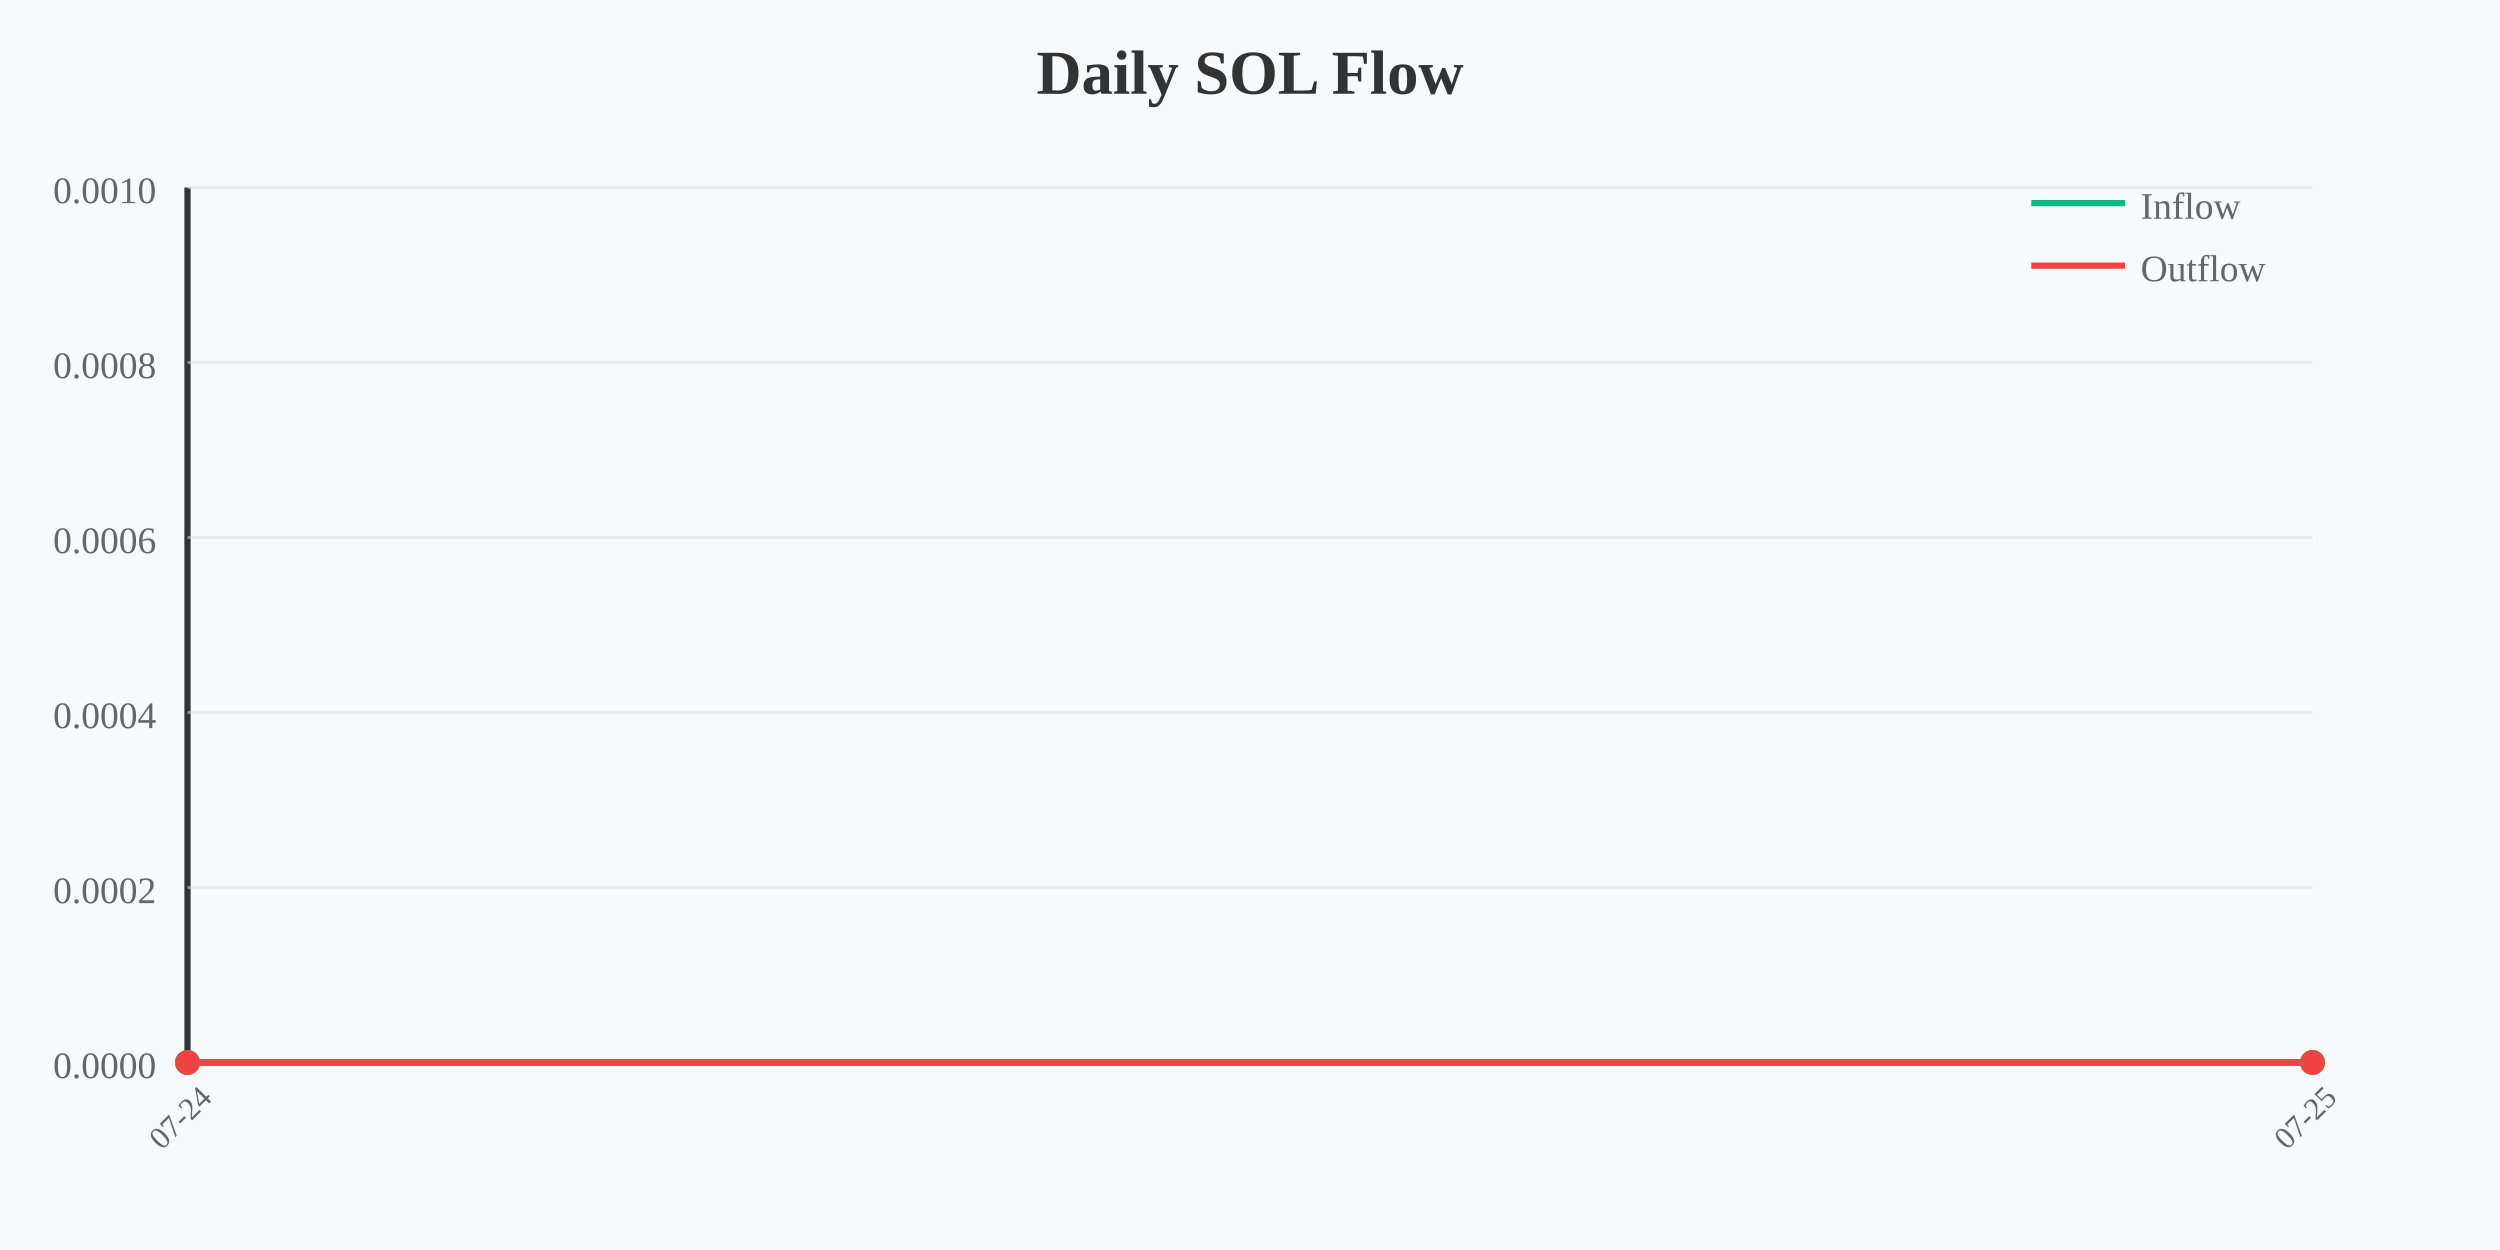
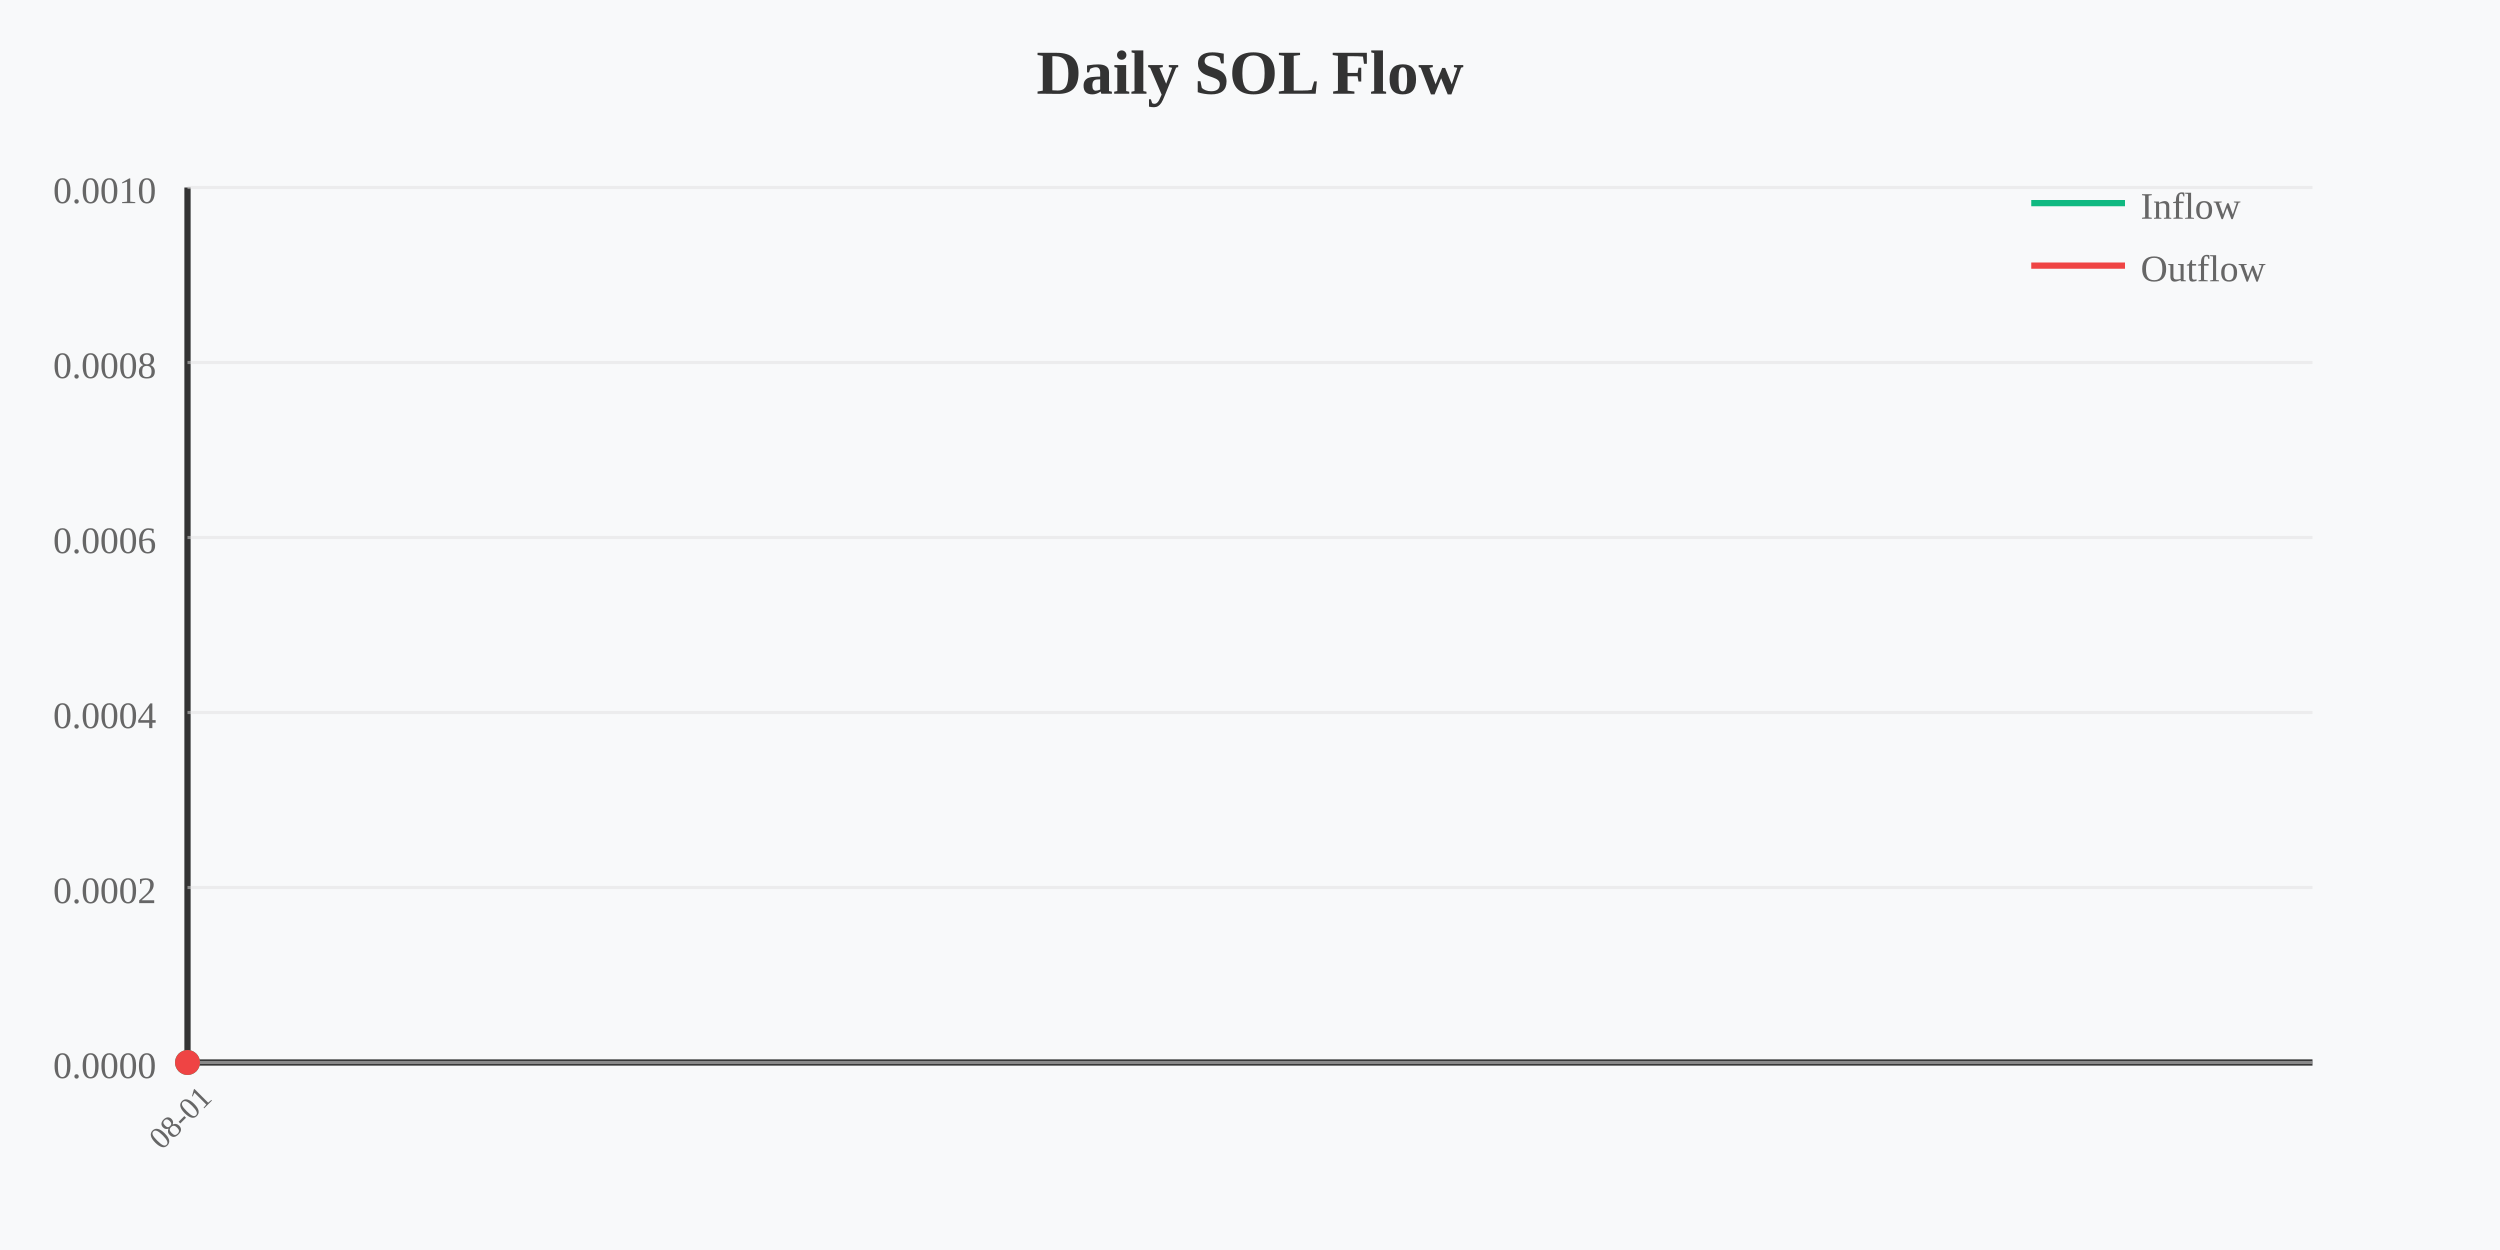
<svg xmlns="http://www.w3.org/2000/svg" width="800" height="400" viewBox="0 0 800 400">
  <rect width="800" height="400" fill="#f8f9fa" />
  <text x="400" y="30" text-anchor="middle" font-size="20" font-weight="bold" fill="#333">Daily SOL Flow</text>
  <line x1="60" y1="60" x2="60" y2="340" stroke="#333" stroke-width="2" />
  <line x1="60" y1="340" x2="740" y2="340" stroke="#333" stroke-width="2" />
  <text x="50" y="65" text-anchor="end" font-size="12" fill="#666">0.0010</text>
  <line x1="60" y1="60" x2="740" y2="60" stroke="#e0e0e0" stroke-width="1" opacity="0.5" />
  <text x="50" y="121" text-anchor="end" font-size="12" fill="#666">0.0008</text>
  <line x1="60" y1="116" x2="740" y2="116" stroke="#e0e0e0" stroke-width="1" opacity="0.5" />
  <text x="50" y="177" text-anchor="end" font-size="12" fill="#666">0.0006</text>
  <line x1="60" y1="172" x2="740" y2="172" stroke="#e0e0e0" stroke-width="1" opacity="0.5" />
  <text x="50" y="233" text-anchor="end" font-size="12" fill="#666">0.0004</text>
  <line x1="60" y1="228" x2="740" y2="228" stroke="#e0e0e0" stroke-width="1" opacity="0.5" />
  <text x="50" y="289" text-anchor="end" font-size="12" fill="#666">0.0002</text>
  <line x1="60" y1="284" x2="740" y2="284" stroke="#e0e0e0" stroke-width="1" opacity="0.5" />
  <text x="50" y="345" text-anchor="end" font-size="12" fill="#666">0.0000</text>
  <line x1="60" y1="340" x2="740" y2="340" stroke="#e0e0e0" stroke-width="1" opacity="0.5" />
-   <polyline points="60,340 740,340" fill="none" stroke="#10b981" stroke-width="2" />
-   <polyline points="60,340 740,340" fill="none" stroke="#ef4444" stroke-width="2" />
+   <polyline points="60,340" fill="none" stroke="#10b981" stroke-width="2" />
+   <polyline points="60,340" fill="none" stroke="#ef4444" stroke-width="2" />
  <circle cx="60" cy="340" r="4" fill="#10b981" />
  <circle cx="60" cy="340" r="4" fill="#ef4444" />
-   <text x="60" y="360" text-anchor="middle" font-size="10" fill="#666" transform="rotate(-45 60 360)">07-24</text>
-   <circle cx="740" cy="340" r="4" fill="#10b981" />
-   <circle cx="740" cy="340" r="4" fill="#ef4444" />
-   <text x="740" y="360" text-anchor="middle" font-size="10" fill="#666" transform="rotate(-45 740 360)">07-25</text>
+   <text x="60" y="360" text-anchor="middle" font-size="10" fill="#666" transform="rotate(-45 60 360)">08-01</text>
  <line x1="650" y1="65" x2="680" y2="65" stroke="#10b981" stroke-width="2" />
  <text x="685" y="70" font-size="12" fill="#666">Inflow</text>
  <line x1="650" y1="85" x2="680" y2="85" stroke="#ef4444" stroke-width="2" />
  <text x="685" y="90" font-size="12" fill="#666">Outflow</text>
</svg>
